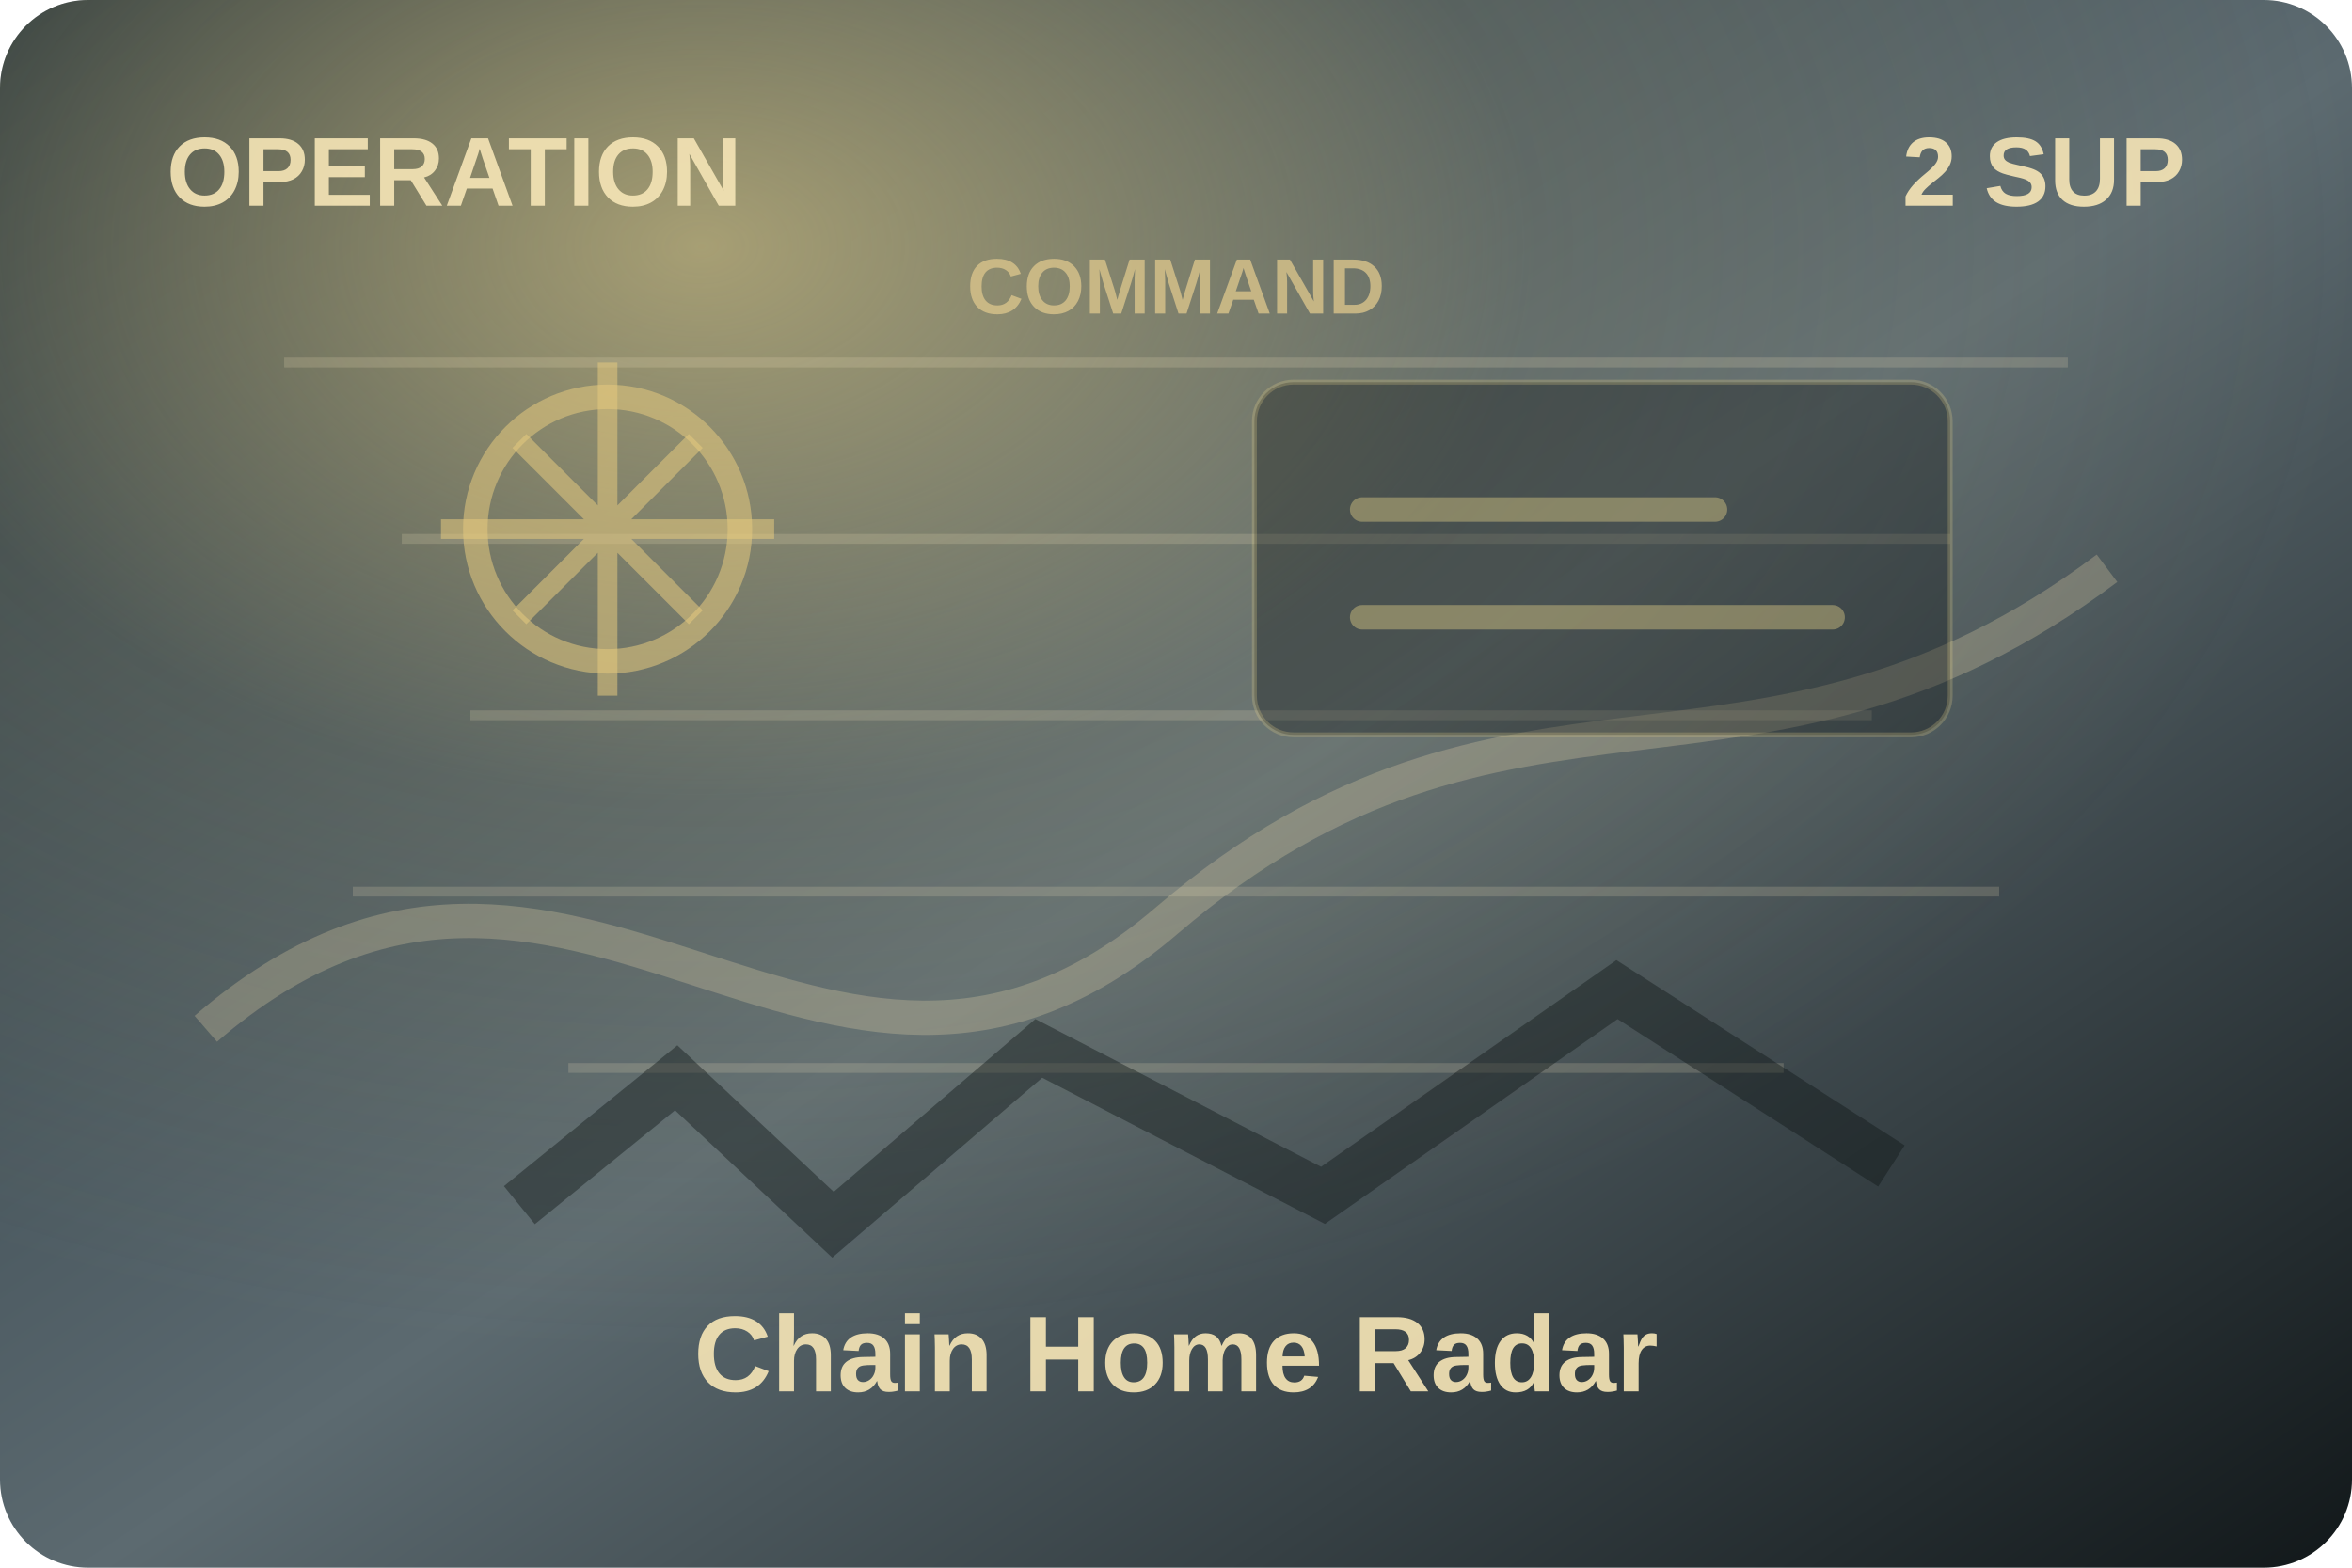
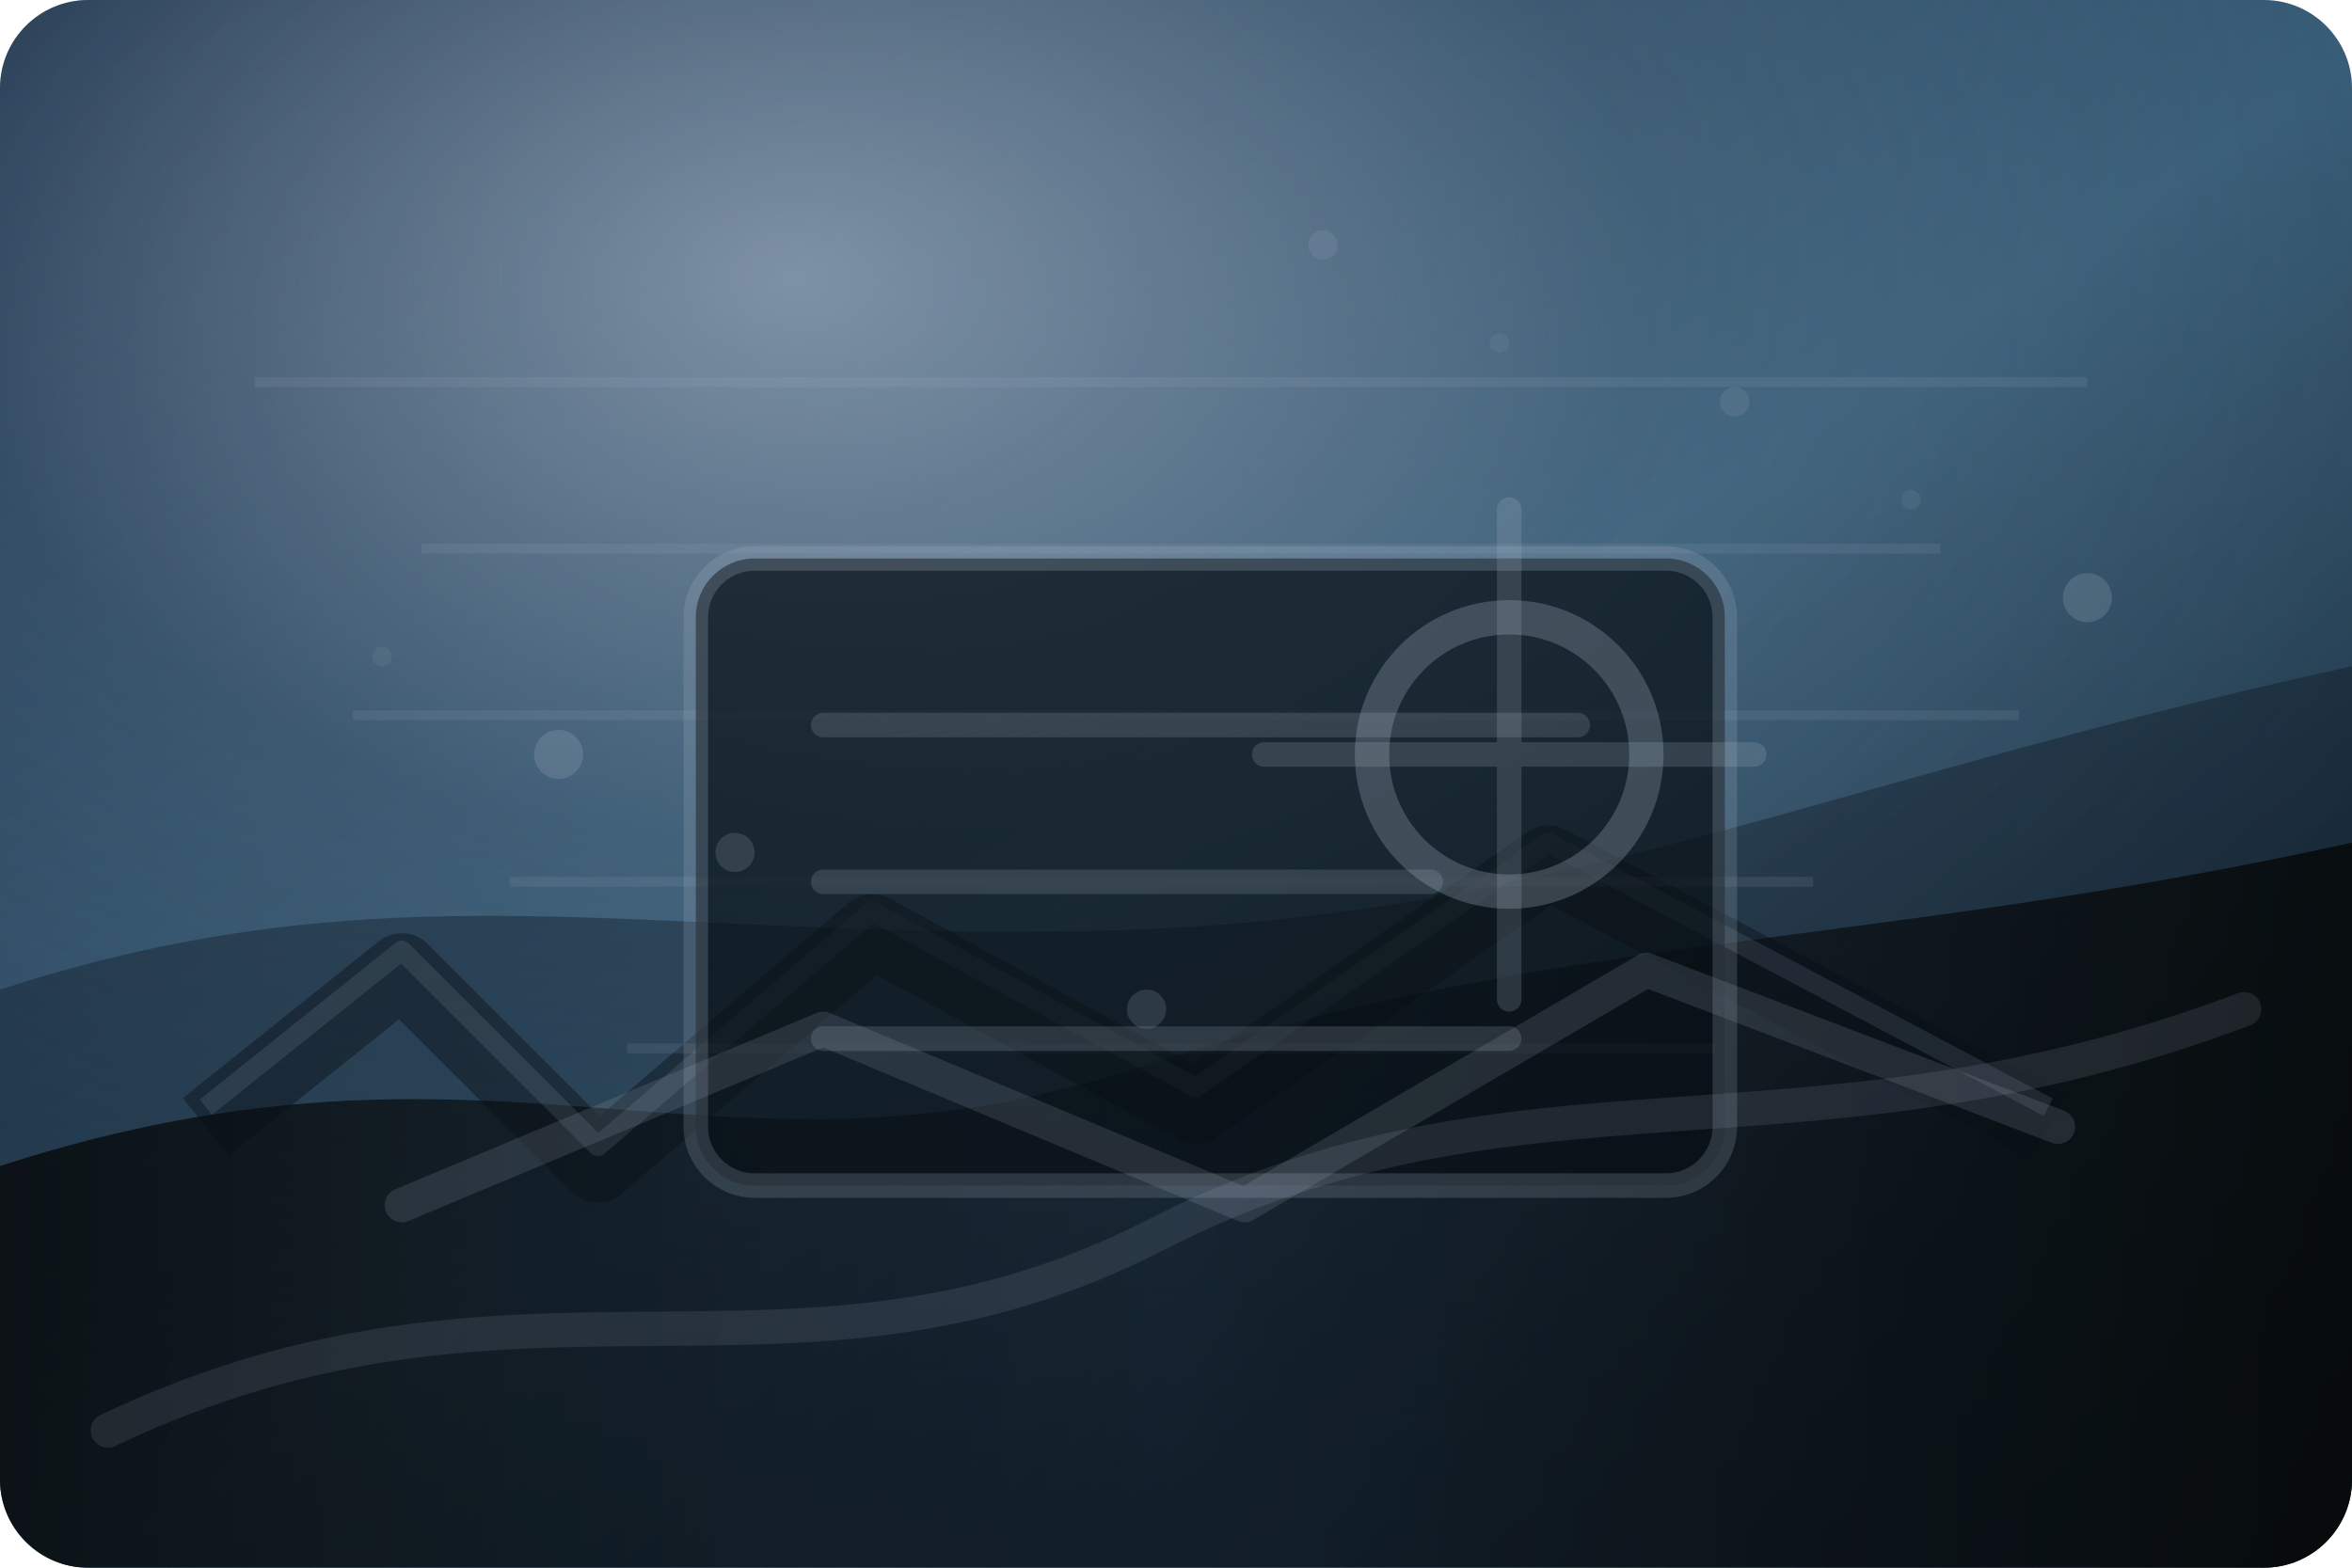
- <svg xmlns="http://www.w3.org/2000/svg" width="480" height="320" viewBox="0 0 480 320" role="img" aria-label="Chain Home Radar placeholder art">
+ <svg xmlns="http://www.w3.org/2000/svg" width="480" height="320" viewBox="0 0 480 320" role="img" aria-label="Chain Home Radar card art">
  <defs>
    <linearGradient id="bg" x1="0" x2="1" y1="0" y2="1">
-       <stop offset="0" stop-color="#1e2d37" />
-       <stop offset="0.52" stop-color="#5c6a70" />
-       <stop offset="1" stop-color="#111719" />
+       <stop offset="0" stop-color="#18314c" />
+       <stop offset="0.52" stop-color="#38617e" />
+       <stop offset="1" stop-color="#0e1822" />
    </linearGradient>
-     <radialGradient id="lamp" cx="30%" cy="16%" r="70%">
-       <stop offset="0" stop-color="#ead48a" stop-opacity="0.62" />
-       <stop offset="0.5" stop-color="#ead48a" stop-opacity="0.13" />
-       <stop offset="1" stop-color="#ead48a" stop-opacity="0" />
+     <radialGradient id="lamp" cx="34%" cy="18%" r="78%">
+       <stop offset="0" stop-color="#b7c6d8" stop-opacity="0.68" />
+       <stop offset="0.46" stop-color="#b7c6d8" stop-opacity="0.16" />
+       <stop offset="1" stop-color="#b7c6d8" stop-opacity="0" />
    </radialGradient>
+     <linearGradient id="ground" x1="0" x2="1" y1="0" y2="0">
+       <stop offset="0" stop-color="#070a0a" stop-opacity="0.82" />
+       <stop offset="0.5" stop-color="#0e1822" stop-opacity="0.58" />
+       <stop offset="1" stop-color="#070a0a" stop-opacity="0.88" />
+     </linearGradient>
+     <filter id="grain">
+       <feTurbulence baseFrequency="0.72" numOctaves="2" seed="9" type="fractalNoise" />
+       <feColorMatrix type="saturate" values="0" />
+       <feComponentTransfer>
+         <feFuncA type="table" tableValues="0 0.18" />
+       </feComponentTransfer>
+       <feBlend mode="overlay" in2="SourceGraphic" />
+     </filter>
+     <clipPath id="round">
+       <rect width="480" height="320" rx="18" />
+     </clipPath>
  </defs>
-   <rect width="480" height="320" rx="18" fill="url(#bg)" />
-   <rect width="480" height="320" rx="18" fill="url(#lamp)" />
-   <path d="M42 210 C116 146 168 248 238 188 S358 170 430 116" fill="none" stroke="#f0ddb0" stroke-width="7" stroke-opacity="0.26" />
-   <path d="M58 74 H422 M82 110 H398 M96 146 H382 M72 182 H408 M116 218 H364" stroke="#f8e8bd" stroke-width="2" stroke-opacity="0.18" />
-   <path d="M106 246 L138 220 L170 250 L212 214 L270 244 L330 202 L386 238" fill="none" stroke="#101617" stroke-width="10" stroke-opacity="0.42" />
-   <circle cx="124" cy="108" r="27" fill="none" stroke="#e3c87e" stroke-width="5" stroke-opacity="0.55" />
-   <path d="M124 74 V142 M90 108 H158 M106 90 L142 126 M142 90 L106 126" stroke="#e3c87e" stroke-width="4" stroke-opacity="0.55" />
-   <rect x="256" y="78" width="142" height="72" rx="8" fill="#0b1112" fill-opacity="0.34" stroke="#ead48a" stroke-opacity="0.24" />
-   <path d="M278 126 H374 M278 104 H350" stroke="#ead48a" stroke-width="5" stroke-linecap="round" stroke-opacity="0.4" />
-   <text x="240" y="284" text-anchor="middle" font-family="Arial, sans-serif" font-size="22" font-weight="700" fill="#f3e3b4" opacity="0.92">Chain Home Radar</text>
-   <text x="34" y="42" font-family="Arial, sans-serif" font-size="20" font-weight="700" fill="#f3e3b4" opacity="0.92">OPERATION</text>
-   <text x="446" y="42" text-anchor="end" font-family="Arial, sans-serif" font-size="20" font-weight="700" fill="#f3e3b4" opacity="0.92">2 SUP</text>
-   <text x="240" y="64" text-anchor="middle" font-family="Arial, sans-serif" font-size="16" font-weight="700" fill="#d7c28a" opacity="0.82">COMMAND</text>
+   <g clip-path="url(#round)">
+     <rect width="480" height="320" fill="url(#bg)" />
+     <rect width="480" height="320" fill="url(#lamp)" />
+     <path d="M0 202 C80 176 132 192 224 190 S370 160 480 136 V320 H0 Z" fill="#091016" opacity="0.34" />
+     <path d="M0 238 C102 205 146 246 232 218 S380 194 480 172 V320 H0 Z" fill="url(#ground)" />
+     <path d="M42 230 L82 198 L122 238 L178 190 L244 226 L316 176 L418 230" fill="none" stroke="#091016" stroke-width="15" stroke-linejoin="round" stroke-opacity="0.42" />
+     <path d="M42 226 L82 194 L122 234 L178 186 L244 222 L316 172 L418 226" fill="none" stroke="#b7c6d8" stroke-width="4" stroke-linejoin="round" stroke-opacity="0.14" />
+     <path d="M52 78 H426 M86 112 H396 M72 146 H412 M104 180 H370 M128 214 H350" stroke="#b7c6d8" stroke-width="2" stroke-opacity="0.12" />
+     <g fill="#091016" stroke="#b7c6d8" stroke-opacity="0.28" stroke-width="5" stroke-linecap="round" stroke-linejoin="round">
+       <rect x="142" y="114" width="210" height="128" rx="12" opacity="0.72" />
+       <path d="M168 148 H322 M168 180 H292 M168 212 H308" opacity="0.68" />
+       <circle cx="308" cy="154" r="28" fill="none" stroke-width="7" />
+       <path d="M308 104 V204 M258 154 H358" opacity="0.72" />
+       <path d="M82 246 L168 210 L254 246 L336 198 L420 230" fill="none" stroke-width="7" stroke-opacity="0.16" />
+     </g>
+     <circle cx="78" cy="134" r="2" fill="#b7c6d8" opacity="0.1" />
+     <circle cx="354" cy="82" r="3" fill="#b7c6d8" opacity="0.14" />
+     <circle cx="234" cy="206" r="4" fill="#b7c6d8" opacity="0.18" />
+     <circle cx="114" cy="154" r="5" fill="#b7c6d8" opacity="0.22" />
+     <circle cx="390" cy="102" r="2" fill="#b7c6d8" opacity="0.1" />
+     <circle cx="270" cy="50" r="3" fill="#b7c6d8" opacity="0.14" />
+     <circle cx="150" cy="174" r="4" fill="#b7c6d8" opacity="0.18" />
+     <circle cx="426" cy="122" r="5" fill="#b7c6d8" opacity="0.22" />
+     <circle cx="306" cy="70" r="2" fill="#b7c6d8" opacity="0.1" />
+     <rect width="480" height="320" fill="#000" opacity="0.08" filter="url(#grain)" />
+     <path d="M22 292 C106 252 162 290 236 252 S368 240 458 206" fill="none" stroke="#b7c6d8" stroke-width="7" stroke-linecap="round" stroke-opacity="0.12" />
+   </g>
</svg>
